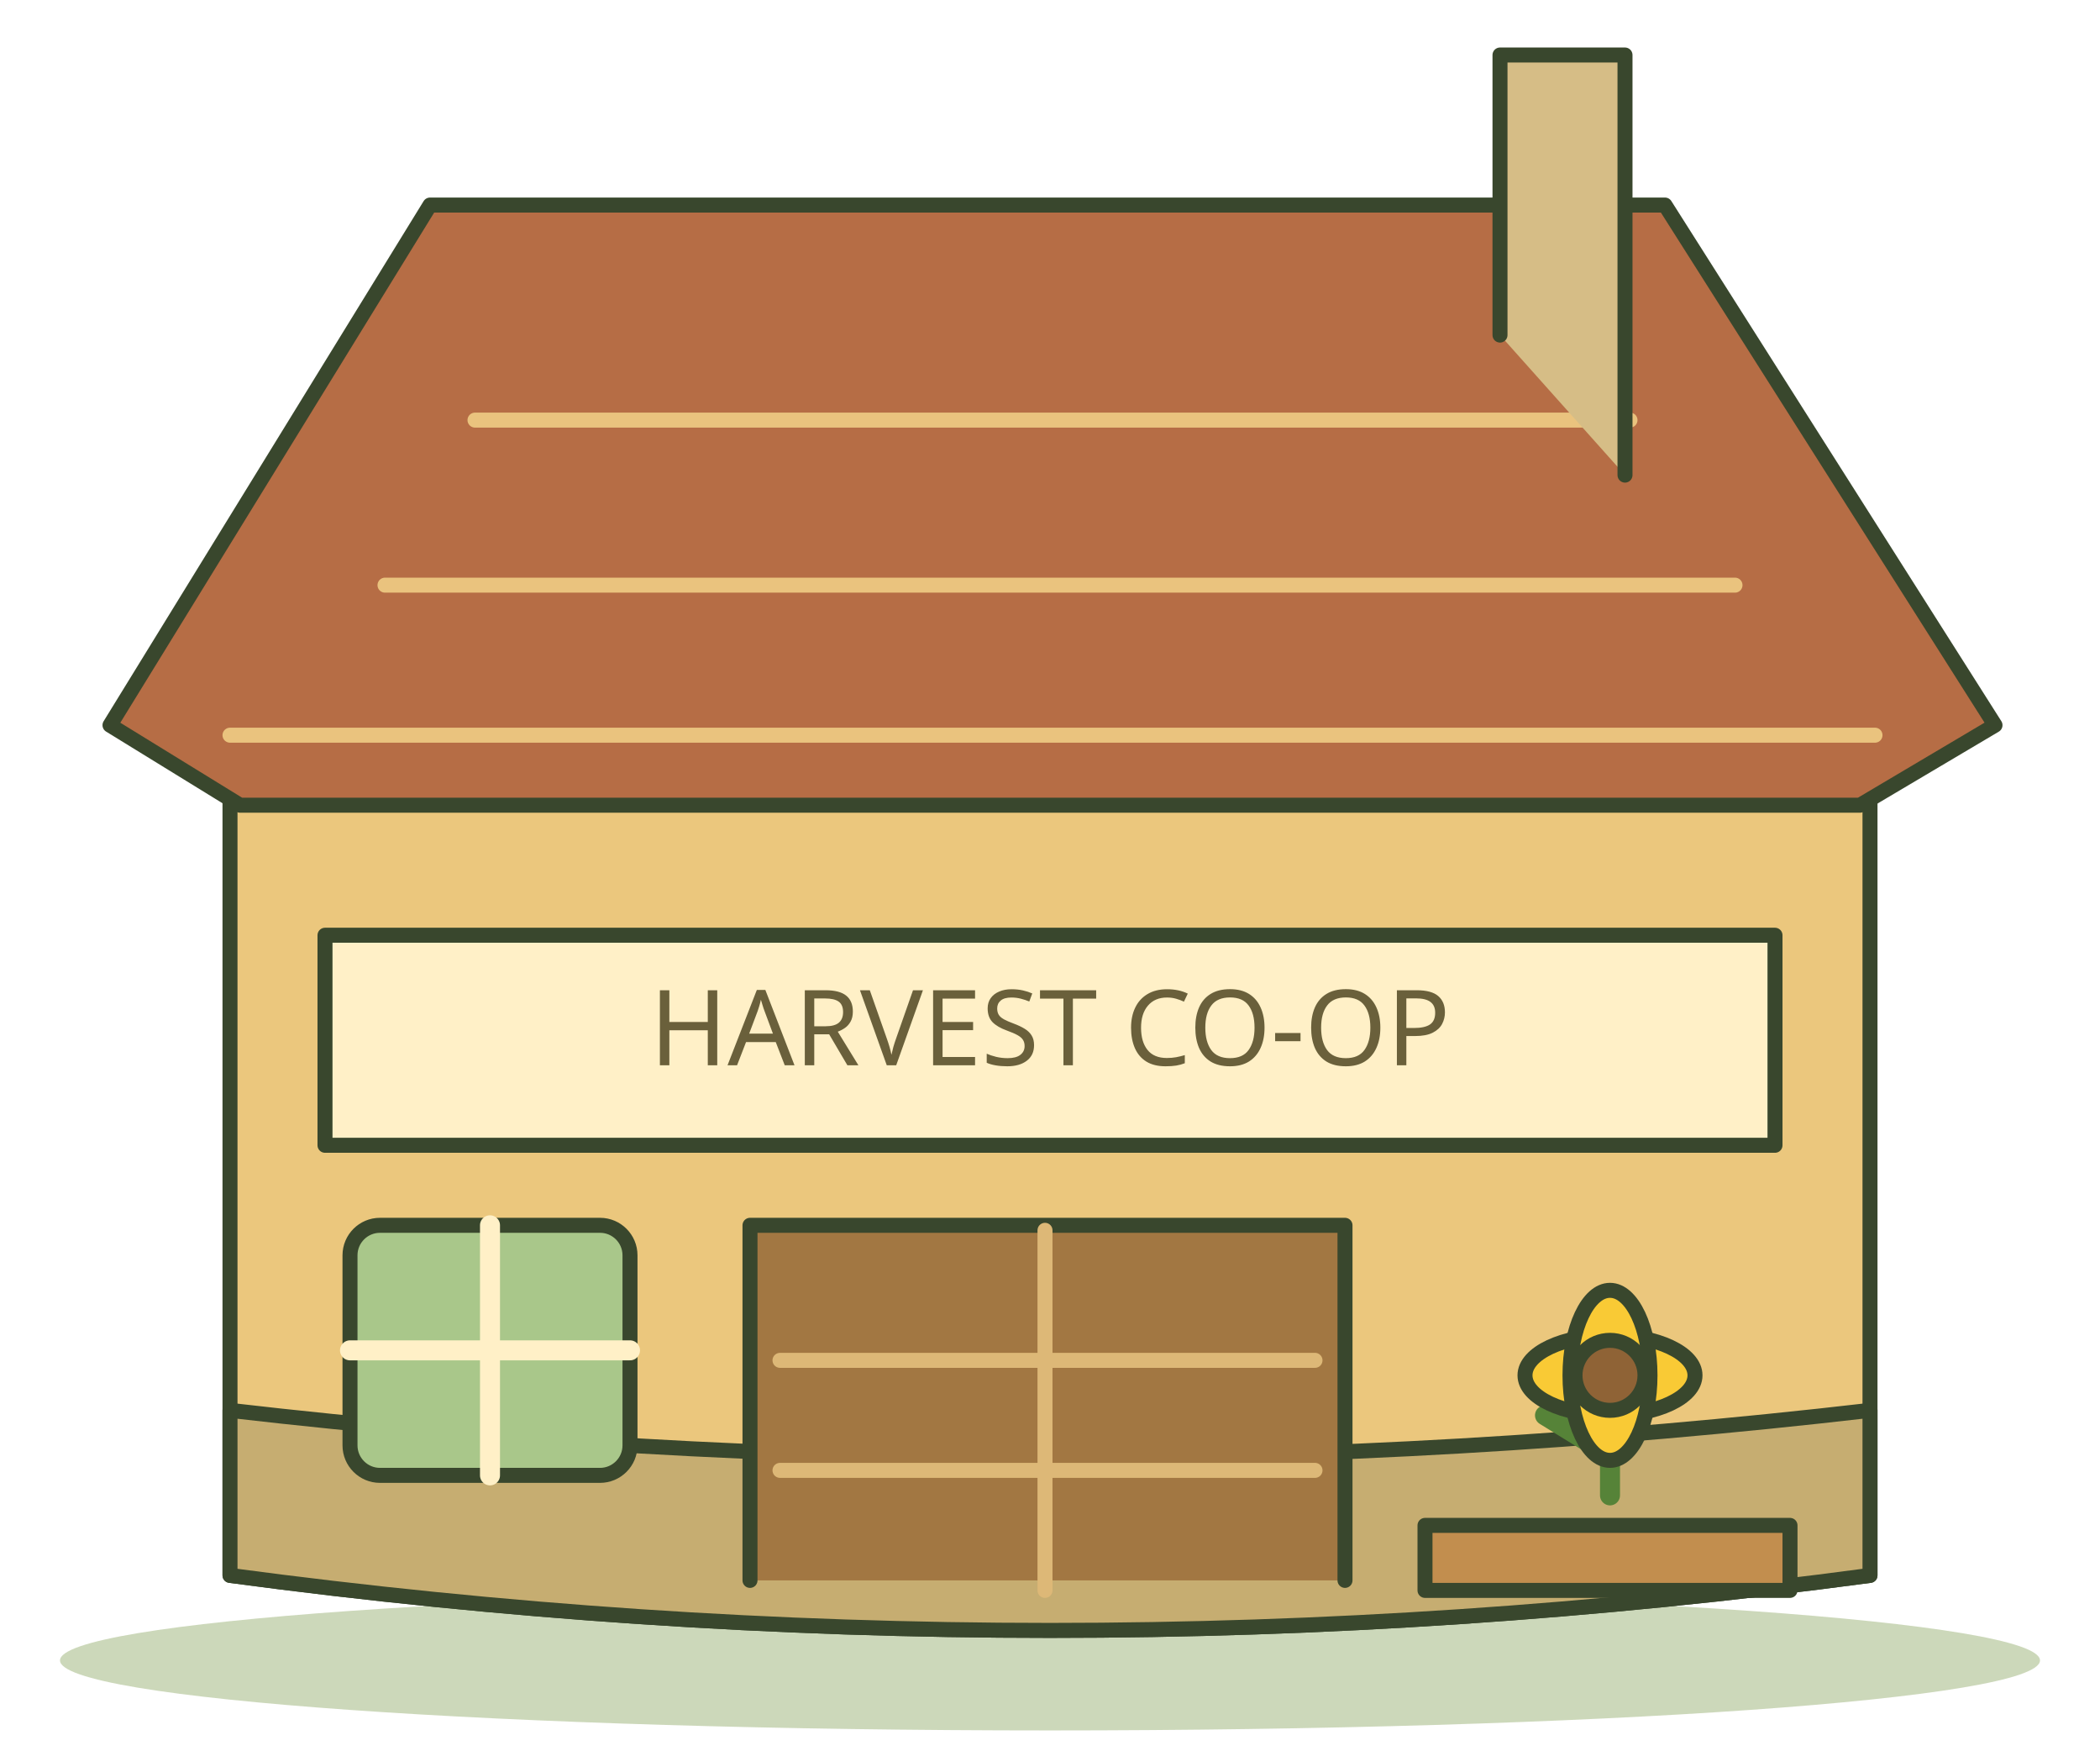
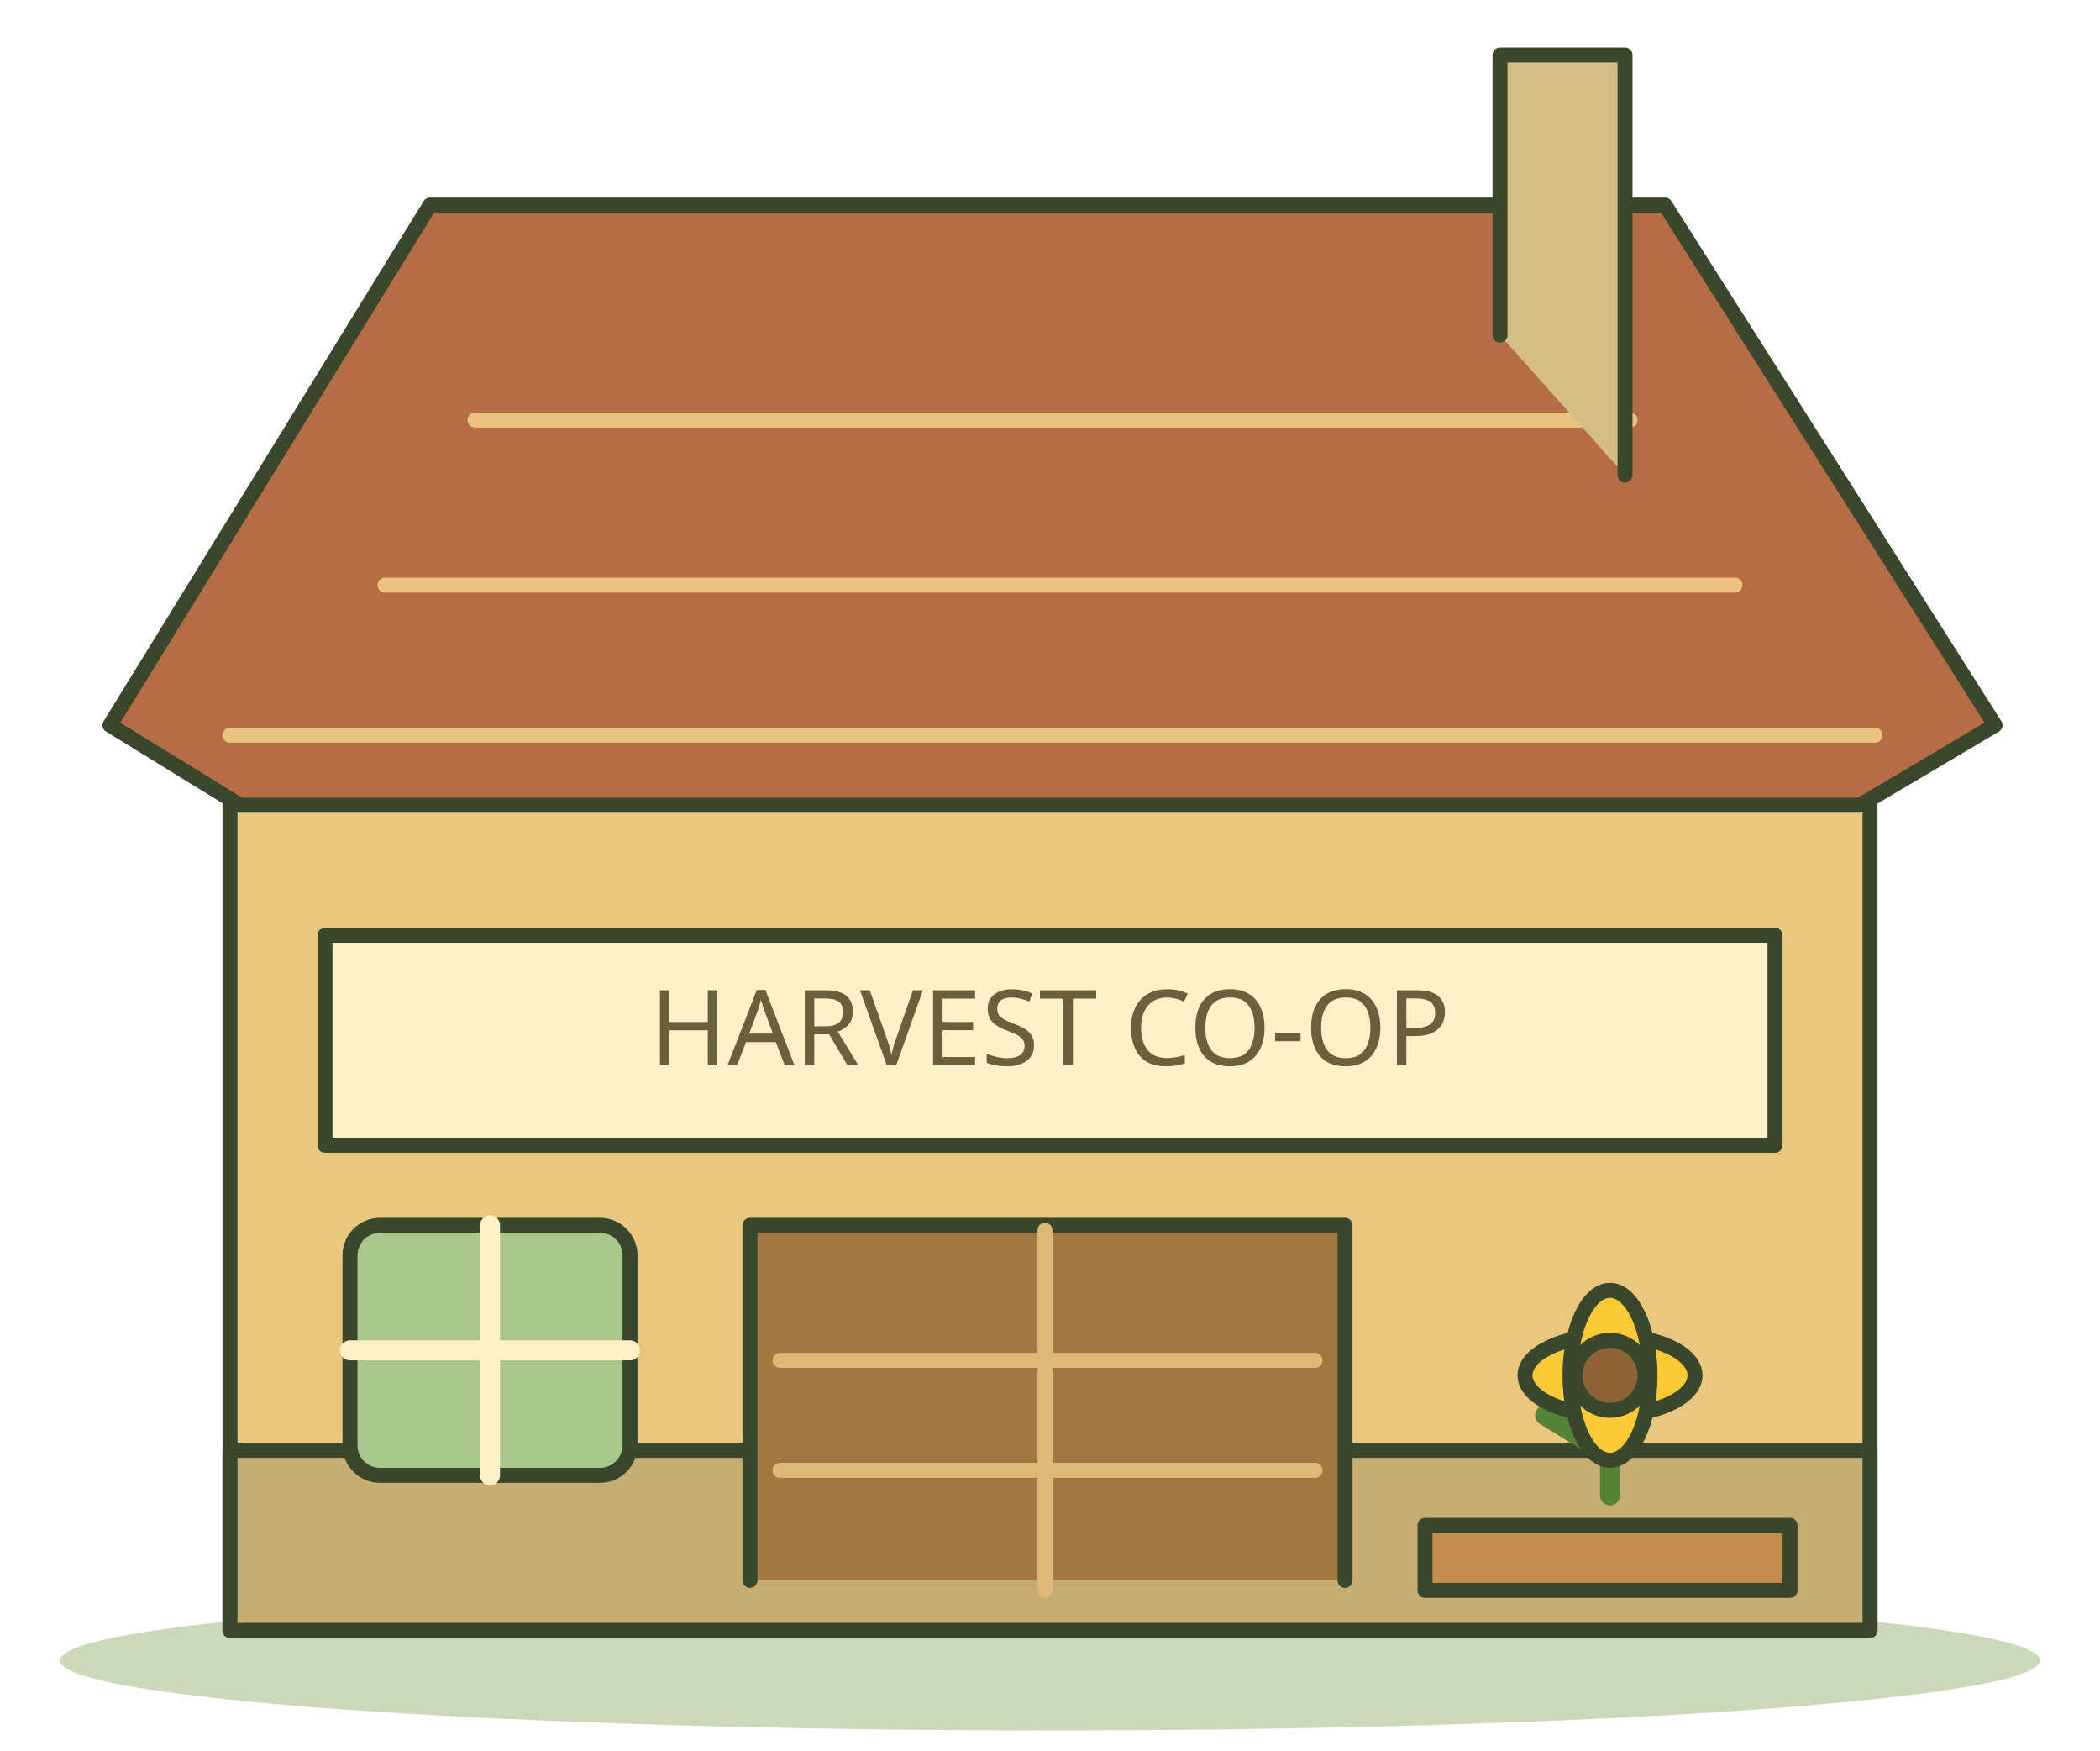
<svg xmlns="http://www.w3.org/2000/svg" width="420" height="350" viewBox="0 0 420 350">
  <g stroke="#39472D" stroke-width="3" stroke-linejoin="round" stroke-linecap="round">
    <ellipse cx="210" cy="332" rx="198" ry="14" fill="#6E8F39" opacity=".35" stroke="none" />
-     <path d="M46 141V315Q210 337 374 315V141Z" fill="#EBC77D" />
-     <path d="M46 282Q210 301 374 282V315Q210 337 46 315Z" fill="#C6AD71" />
+     <path d="M46 141H374V326H46Z" fill="#EBC77D" />
+     <path d="M46 290H374V326H46Z" fill="#C6AD71" />
    <path d="M22 145L86 41H333L399 145L372 161H48Z" fill="#B66D45" />
    <path d="M46 147H375M77 117H347M95 84H326" stroke="#EAC37E" fill="none" />
    <path d="M65 187H355V229H65Z" fill="#FFF0C7" />
    <text x="210" y="213" font-family="sans-serif" font-size="21" text-anchor="middle" fill="#6A603B" stroke="none">HARVEST CO-OP</text>
    <path d="M150 316V245H269V316" fill="#A27742" />
    <path d="M209 246V318M156 272H263M156 294H263" stroke="#DDB877" />
    <rect x="70" y="245" width="56" height="50" rx="6" fill="#A9C78A" />
    <path d="M98 245V295M70 270H126" stroke="#FFF0C7" stroke-width="4" />
    <path d="M322 299v-25m0 17l-13 -8m13 3l12 -9" stroke="#568338" stroke-width="4" />
    <g fill="#F9CA35">
      <ellipse cx="322" cy="275" rx="17" ry="8" />
      <ellipse cx="322" cy="275" rx="8" ry="17" />
    </g>
    <circle cx="322" cy="275" r="7" fill="#8F6336" />
    <path d="M285 305H358V318H285Z" fill="#C28E4E" />
    <path d="M300 67V11H325V95" fill="#D6BD86" />
  </g>
</svg>
